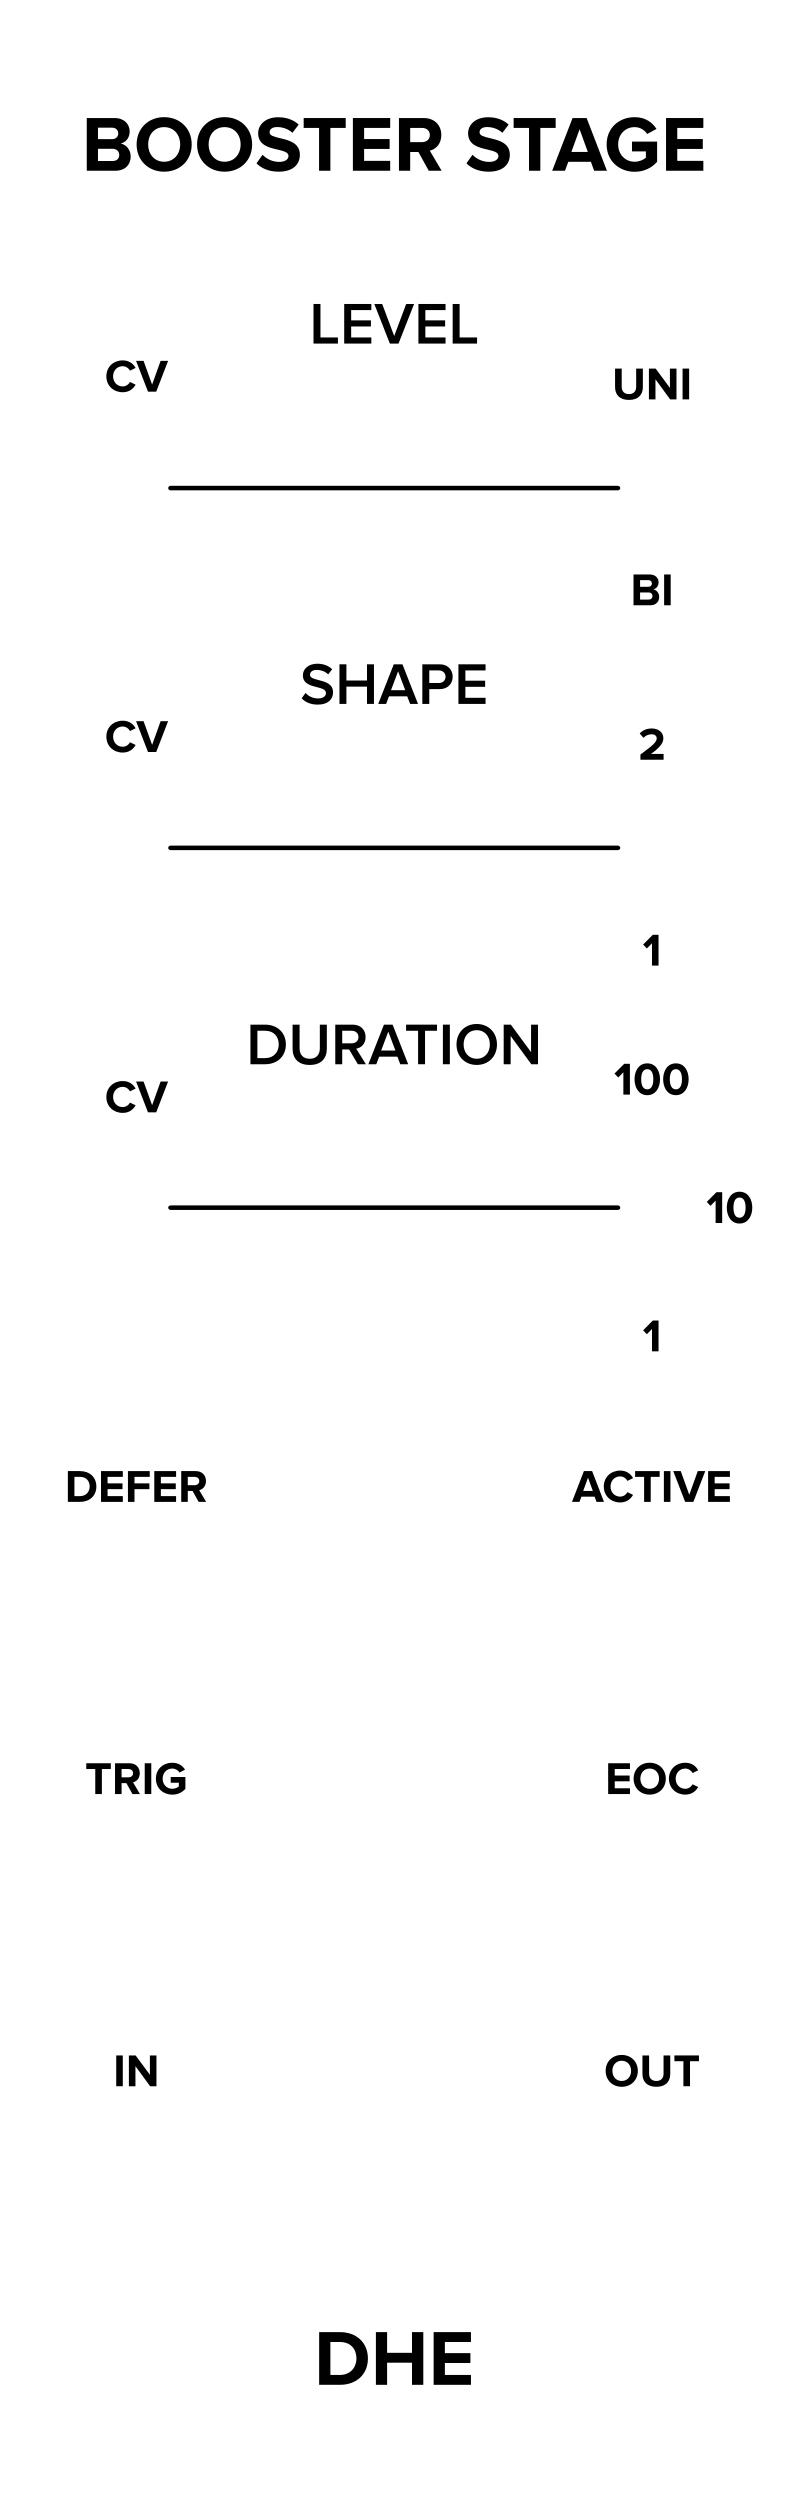
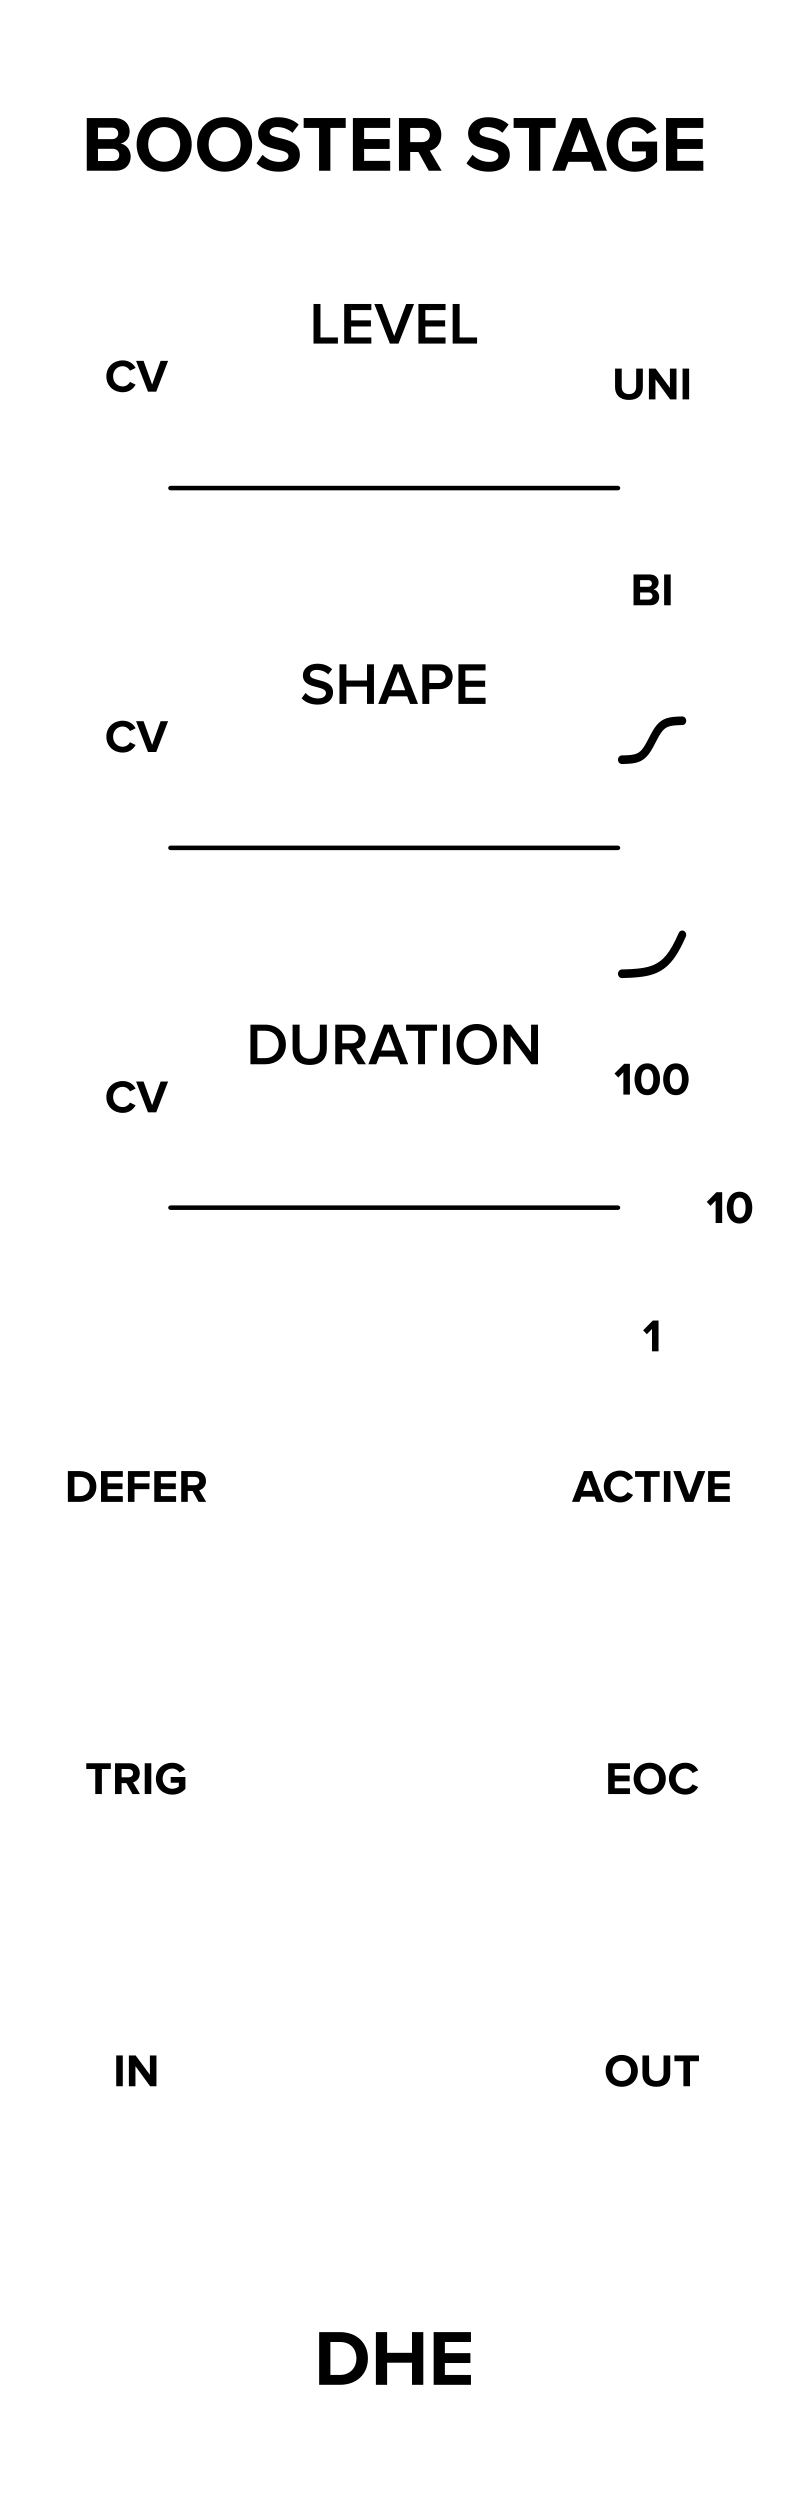
<svg xmlns="http://www.w3.org/2000/svg" width="119px" height="379px" version="1.1" xml:space="preserve" style="fill-rule:evenodd;clip-rule:evenodd;stroke-linecap:round;stroke-linejoin:round;stroke-miterlimit:8;">
  <g id="BOOSTER-STAGE" transform="matrix(0.866438,0,0,0.998498,20.7741,-741.404)">
    <g id="Background" transform="matrix(1.53281,0,0,1,-23.9764,3.61155e-05)">
      <rect x="0" y="742.52" width="90" height="380" style="fill:white;" />
    </g>
    <g id="Port-labels">
      <g transform="matrix(1.15415,0,0,1.0015,61.5874,1006.19)">
        <path id="OUT-port-label" d="M17.68,50.669C17.68,52.076 18.709,53.084 20.116,53.084C21.53,53.084 22.559,52.076 22.559,50.669C22.559,49.262 21.53,48.254 20.116,48.254C18.709,48.254 17.68,49.262 17.68,50.669ZM21.537,50.669C21.537,51.537 20.977,52.202 20.116,52.202C19.255,52.202 18.702,51.537 18.702,50.669C18.702,49.794 19.255,49.136 20.116,49.136C20.977,49.136 21.537,49.794 21.537,50.669Z" style="fill-rule:nonzero;" />
        <path d="M23.259,51.138C23.259,52.286 23.945,53.084 25.366,53.084C26.787,53.084 27.473,52.293 27.473,51.131L27.473,48.331L26.458,48.331L26.458,51.103C26.458,51.754 26.087,52.202 25.366,52.202C24.645,52.202 24.267,51.754 24.267,51.103L24.267,48.331L23.259,48.331L23.259,51.138Z" style="fill-rule:nonzero;" />
        <path d="M29.468,53L30.469,53L30.469,49.206L31.827,49.206L31.827,48.331L28.103,48.331L28.103,49.206L29.468,49.206L29.468,53Z" style="fill-rule:nonzero;" />
      </g>
      <g transform="matrix(1.15415,0,0,1.0015,-28.0023,1006.19)">
        <rect id="IN-port-label" x="21.109" y="48.331" width="0.994" height="4.669" style="fill-rule:nonzero;" />
        <path d="M26.247,53L27.206,53L27.206,48.331L26.212,48.331L26.212,51.264L24.049,48.331L23.027,48.331L23.027,53L24.021,53L24.021,49.955L26.247,53Z" style="fill-rule:nonzero;" />
      </g>
      <g transform="matrix(1.15415,0,0,1.0015,60.9549,961.827)">
        <path id="EOC-port-label" d="M18.61,53L21.914,53L21.914,52.125L19.604,52.125L19.604,51.068L21.865,51.068L21.865,50.193L19.604,50.193L19.604,49.206L21.914,49.206L21.914,48.331L18.61,48.331L18.61,53Z" style="fill-rule:nonzero;" />
        <path d="M22.467,50.669C22.467,52.076 23.496,53.084 24.903,53.084C26.317,53.084 27.346,52.076 27.346,50.669C27.346,49.262 26.317,48.254 24.903,48.254C23.496,48.254 22.467,49.262 22.467,50.669ZM26.324,50.669C26.324,51.537 25.764,52.202 24.903,52.202C24.042,52.202 23.489,51.537 23.489,50.669C23.489,49.794 24.042,49.136 24.903,49.136C25.764,49.136 26.324,49.794 26.324,50.669Z" style="fill-rule:nonzero;" />
        <path d="M30.307,53.084C31.336,53.084 31.924,52.517 32.26,51.936L31.406,51.523C31.21,51.908 30.79,52.202 30.307,52.202C29.46,52.202 28.844,51.551 28.844,50.669C28.844,49.787 29.46,49.136 30.307,49.136C30.79,49.136 31.21,49.437 31.406,49.815L32.26,49.395C31.931,48.814 31.336,48.254 30.307,48.254C28.907,48.254 27.822,49.234 27.822,50.669C27.822,52.104 28.907,53.084 30.307,53.084Z" style="fill-rule:nonzero;" />
      </g>
      <g transform="matrix(1.15415,0,0,1.0015,-32.1611,961.827)">
        <path id="TRIG-port-label" d="M21.534,53L22.535,53L22.535,49.206L23.893,49.206L23.893,48.331L20.169,48.331L20.169,49.206L21.534,49.206L21.534,53Z" style="fill-rule:nonzero;" />
        <path d="M27.169,53L28.31,53L27.26,51.222C27.764,51.103 28.282,50.662 28.282,49.836C28.282,48.968 27.687,48.331 26.714,48.331L24.53,48.331L24.53,53L25.524,53L25.524,51.341L26.252,51.341L27.169,53ZM27.267,49.836C27.267,50.228 26.966,50.466 26.567,50.466L25.524,50.466L25.524,49.206L26.567,49.206C26.966,49.206 27.267,49.444 27.267,49.836Z" style="fill-rule:nonzero;" />
        <rect x="29.031" y="48.331" width="0.994" height="4.669" style="fill-rule:nonzero;" />
        <path d="M30.725,50.669C30.725,52.139 31.845,53.091 33.21,53.091C34.057,53.091 34.722,52.741 35.198,52.209L35.198,50.417L32.972,50.417L32.972,51.285L34.204,51.285L34.204,51.845C34.015,52.02 33.623,52.202 33.21,52.202C32.363,52.202 31.747,51.551 31.747,50.669C31.747,49.787 32.363,49.136 33.21,49.136C33.707,49.136 34.106,49.416 34.316,49.745L35.142,49.297C34.792,48.744 34.183,48.254 33.21,48.254C31.845,48.254 30.725,49.192 30.725,50.669Z" style="fill-rule:nonzero;" />
      </g>
      <g transform="matrix(1.15415,0,0,1.0015,55.1943,917.469)">
        <path id="ACTIVE-port-label" d="M21.834,53L22.968,53L21.169,48.331L19.923,48.331L18.117,53L19.251,53L19.545,52.209L21.547,52.209L21.834,53ZM20.546,49.325L21.274,51.334L19.818,51.334L20.546,49.325Z" style="fill-rule:nonzero;" />
        <path d="M25.425,53.084C26.454,53.084 27.042,52.517 27.378,51.936L26.524,51.523C26.328,51.908 25.908,52.202 25.425,52.202C24.578,52.202 23.962,51.551 23.962,50.669C23.962,49.787 24.578,49.136 25.425,49.136C25.908,49.136 26.328,49.437 26.524,49.815L27.378,49.395C27.049,48.814 26.454,48.254 25.425,48.254C24.025,48.254 22.94,49.234 22.94,50.669C22.94,52.104 24.025,53.084 25.425,53.084Z" style="fill-rule:nonzero;" />
        <path d="M29.051,53L30.052,53L30.052,49.206L31.41,49.206L31.41,48.331L27.686,48.331L27.686,49.206L29.051,49.206L29.051,53Z" style="fill-rule:nonzero;" />
        <rect x="32.047" y="48.331" width="0.994" height="4.669" style="fill-rule:nonzero;" />
        <path d="M35.274,53L36.52,53L38.319,48.331L37.185,48.331L35.897,51.922L34.602,48.331L33.468,48.331L35.274,53Z" style="fill-rule:nonzero;" />
        <path d="M38.753,53L42.057,53L42.057,52.125L39.747,52.125L39.747,51.068L42.008,51.068L42.008,50.193L39.747,50.193L39.747,49.206L42.057,49.206L42.057,48.331L38.753,48.331L38.753,53Z" style="fill-rule:nonzero;" />
      </g>
      <g transform="matrix(1.15415,0,0,1.0015,-37.7961,917.469)">
        <path id="DEFER-port-label" d="M22.262,53L24.103,53C25.566,53 26.581,52.076 26.581,50.669C26.581,49.262 25.566,48.331 24.103,48.331L22.262,48.331L22.262,53ZM23.256,52.125L23.256,49.206L24.103,49.206C25.062,49.206 25.566,49.843 25.566,50.669C25.566,51.46 25.027,52.125 24.103,52.125L23.256,52.125Z" style="fill-rule:nonzero;" />
        <path d="M27.288,53L30.592,53L30.592,52.125L28.282,52.125L28.282,51.068L30.543,51.068L30.543,50.193L28.282,50.193L28.282,49.206L30.592,49.206L30.592,48.331L27.288,48.331L27.288,53Z" style="fill-rule:nonzero;" />
        <path d="M31.369,53L32.363,53L32.363,51.068L34.624,51.068L34.624,50.193L32.363,50.193L32.363,49.206L34.673,49.206L34.673,48.331L31.369,48.331L31.369,53Z" style="fill-rule:nonzero;" />
        <path d="M35.366,53L38.67,53L38.67,52.125L36.36,52.125L36.36,51.068L38.621,51.068L38.621,50.193L36.36,50.193L36.36,49.206L38.67,49.206L38.67,48.331L35.366,48.331L35.366,53Z" style="fill-rule:nonzero;" />
        <path d="M42.086,53L43.227,53L42.177,51.222C42.681,51.103 43.199,50.662 43.199,49.836C43.199,48.968 42.604,48.331 41.631,48.331L39.447,48.331L39.447,53L40.441,53L40.441,51.341L41.169,51.341L42.086,53ZM42.184,49.836C42.184,50.228 41.883,50.466 41.484,50.466L40.441,50.466L40.441,49.206L41.484,49.206C41.883,49.206 42.184,49.444 42.184,49.836Z" style="fill-rule:nonzero;" />
      </g>
    </g>
    <g id="Duration-labels">
      <g id="Duration-link" transform="matrix(1.3083,0,0,1,-33.189,850.989)">
        <path d="M29.882,74.887C47.683,74.887 71.844,74.887 89.646,74.887" style="stroke:black;stroke-width:0.69px;" />
      </g>
      <g transform="matrix(1.15415,0,0,1.0015,45.013,898.175)">
        <path id="Duration-switch-1-label" d="M39.066,49.444L40.06,49.444L40.06,44.775L39.192,44.775L37.722,46.252L38.289,46.847L39.066,46.056L39.066,49.444Z" style="fill-rule:nonzero;" />
      </g>
      <g transform="matrix(1.15415,0,0,1.0015,84.369,876.904)">
        <path id="Duration-switch-10-label" d="M14.613,51.222L15.607,51.222L15.607,46.553L14.739,46.553L13.269,48.03L13.836,48.625L14.613,47.834L14.613,51.222Z" style="fill-rule:nonzero;" />
        <path d="M16.307,48.891C16.307,50.095 16.902,51.306 18.239,51.306C19.569,51.306 20.171,50.095 20.171,48.891C20.171,47.687 19.569,46.483 18.239,46.483C16.902,46.483 16.307,47.687 16.307,48.891ZM19.156,48.891C19.156,49.752 18.904,50.424 18.239,50.424C17.567,50.424 17.315,49.752 17.315,48.891C17.315,48.03 17.567,47.365 18.239,47.365C18.904,47.365 19.156,48.03 19.156,48.891Z" style="fill-rule:nonzero;" />
      </g>
      <g transform="matrix(1.15415,0,0,1.0015,45.013,855.634)">
        <path id="Duration-switch-100-label" d="M34.726,53L35.72,53L35.72,48.331L34.852,48.331L33.382,49.808L33.949,50.403L34.726,49.612L34.726,53Z" style="fill-rule:nonzero;" />
        <path d="M36.42,50.669C36.42,51.873 37.015,53.084 38.352,53.084C39.682,53.084 40.284,51.873 40.284,50.669C40.284,49.465 39.682,48.261 38.352,48.261C37.015,48.261 36.42,49.465 36.42,50.669ZM39.269,50.669C39.269,51.53 39.017,52.202 38.352,52.202C37.68,52.202 37.428,51.53 37.428,50.669C37.428,49.808 37.68,49.143 38.352,49.143C39.017,49.143 39.269,49.808 39.269,50.669Z" style="fill-rule:nonzero;" />
        <path d="M40.76,50.669C40.76,51.873 41.355,53.084 42.692,53.084C44.022,53.084 44.624,51.873 44.624,50.669C44.624,49.465 44.022,48.261 42.692,48.261C41.355,48.261 40.76,49.465 40.76,50.669ZM43.609,50.669C43.609,51.53 43.357,52.202 42.692,52.202C42.02,52.202 41.768,51.53 41.768,50.669C41.768,49.808 42.02,49.143 42.692,49.143C43.357,49.143 43.609,49.808 43.609,50.669Z" style="fill-rule:nonzero;" />
      </g>
      <g transform="matrix(1.15415,0,0,1.0015,-0.107876,851.021)">
        <path id="DURATION-knob-label" d="M17.285,53L19.517,53C21.389,53 22.658,51.767 22.658,50.003C22.658,48.239 21.389,46.997 19.517,46.997L17.285,46.997L17.285,53ZM18.338,52.073L18.338,47.924L19.517,47.924C20.858,47.924 21.578,48.842 21.578,50.003C21.578,51.137 20.822,52.073 19.517,52.073L18.338,52.073Z" style="fill-rule:nonzero;" />
        <path d="M23.675,50.633C23.675,52.109 24.53,53.108 26.276,53.108C28.013,53.108 28.868,52.118 28.868,50.624L28.868,46.997L27.806,46.997L27.806,50.597C27.806,51.551 27.275,52.172 26.276,52.172C25.268,52.172 24.737,51.551 24.737,50.597L24.737,46.997L23.675,46.997L23.675,50.633Z" style="fill-rule:nonzero;" />
        <path d="M33.575,53L34.79,53L33.323,50.642C34.043,50.525 34.745,49.949 34.745,48.878C34.745,47.771 33.971,46.997 32.783,46.997L30.146,46.997L30.146,53L31.199,53L31.199,50.759L32.243,50.759L33.575,53ZM33.665,48.878C33.665,49.454 33.233,49.832 32.639,49.832L31.199,49.832L31.199,47.924L32.639,47.924C33.233,47.924 33.665,48.302 33.665,48.878Z" style="fill-rule:nonzero;" />
        <path d="M40.001,53L41.198,53L38.84,46.997L37.526,46.997L35.168,53L36.365,53L36.806,51.848L39.56,51.848L40.001,53ZM38.183,48.059L39.263,50.921L37.103,50.921L38.183,48.059Z" style="fill-rule:nonzero;" />
        <path d="M42.701,53L43.754,53L43.754,47.924L45.572,47.924L45.572,46.997L40.883,46.997L40.883,47.924L42.701,47.924L42.701,53Z" style="fill-rule:nonzero;" />
        <rect x="46.463" y="46.997" width="1.053" height="6.003" style="fill-rule:nonzero;" />
        <path d="M48.524,50.003C48.524,51.794 49.793,53.108 51.593,53.108C53.393,53.108 54.662,51.794 54.662,50.003C54.662,48.212 53.393,46.898 51.593,46.898C49.793,46.898 48.524,48.212 48.524,50.003ZM53.582,50.003C53.582,51.236 52.799,52.172 51.593,52.172C50.378,52.172 49.604,51.236 49.604,50.003C49.604,48.761 50.378,47.834 51.593,47.834C52.799,47.834 53.582,48.761 53.582,50.003Z" style="fill-rule:nonzero;" />
        <path d="M59.864,53L60.881,53L60.881,46.997L59.828,46.997L59.828,51.164L56.759,46.997L55.679,46.997L55.679,53L56.732,53L56.732,48.716L59.864,53Z" style="fill-rule:nonzero;" />
      </g>
      <g transform="matrix(1.15415,0,0,1.0015,-45.2288,858.325)">
        <path id="Duration-CV-label" d="M37.022,53.084C38.051,53.084 38.639,52.517 38.975,51.936L38.121,51.523C37.925,51.908 37.505,52.202 37.022,52.202C36.175,52.202 35.559,51.551 35.559,50.669C35.559,49.787 36.175,49.136 37.022,49.136C37.505,49.136 37.925,49.437 38.121,49.815L38.975,49.395C38.646,48.814 38.051,48.254 37.022,48.254C35.622,48.254 34.537,49.234 34.537,50.669C34.537,52.104 35.622,53.084 37.022,53.084Z" style="fill-rule:nonzero;" />
        <path d="M40.851,53L42.097,53L43.896,48.331L42.762,48.331L41.474,51.922L40.179,48.331L39.045,48.331L40.851,53Z" style="fill-rule:nonzero;" />
      </g>
    </g>
    <g id="Shape-labels">
      <g id="Shape-link" transform="matrix(1.3083,0,0,1,-33.189,796.363)">
        <path d="M29.882,74.887C47.683,74.887 71.844,74.887 89.646,74.887" style="stroke:black;stroke-width:0.69px;" />
      </g>
-       <g transform="matrix(1.15415,0,0,1.0015,45.013,839.608)">
-         <path id="Shape-switch-1-label" d="M39.066,49.444L40.06,49.444L40.06,44.775L39.192,44.775L37.722,46.252L38.289,46.847L39.066,46.056L39.066,49.444Z" style="fill-rule:nonzero;" />
+       <g id="J-CURVE" transform="matrix(0.0226683,0,0,0.0215455,87.1536,888.74)">
+         <path d="M-102.125,75.403L-54.213,73.85L-28.08,72.814L-1.946,71.001L24.188,68.929L50.321,66.081L76.455,62.196L102.589,57.017L128.722,50.024L154.856,40.961L180.989,28.789L207.123,13.251C211.623,10.951 228.957,-3.89 233.257,-6.69C237.757,-9.69 255.09,-28.569 259.39,-32.069C263.89,-35.869 281.224,-59.363 285.524,-63.663C290.024,-68.363 307.358,-96.949 311.658,-102.249C316.158,-107.749 333.491,-141.469 337.791,-147.569L363.925,-199.103" style="fill:none;stroke:black;stroke-width:60.68px;stroke-miterlimit:4;" />
      </g>
-       <g transform="matrix(1.15415,0,0,1.0015,45.013,804.785)">
-         <path id="Shape-switch-2-label" d="M37.312,53L40.826,53L40.826,52.125L38.922,52.125C40.133,51.243 40.791,50.55 40.791,49.752C40.791,48.821 40,48.261 39.006,48.261C38.355,48.261 37.662,48.499 37.207,49.024L37.774,49.682C38.089,49.353 38.495,49.143 39.027,49.143C39.412,49.143 39.783,49.346 39.783,49.752C39.783,50.326 39.223,50.809 37.312,52.216L37.312,53Z" style="fill-rule:nonzero;" />
+       <g id="SIGMOID" transform="matrix(0.0200924,0,0,0.0190972,87.4908,856.089)">
+         <path d="M-132,93L-107.8,92.4L-94.6,92L-81.4,91.3L-68.2,90.5L-55,89.4L-41.8,87.9L-28.6,85.9L-15.4,83.2L-2.2,79.7L11,75L24.2,69C28.7,66.7 33.1,64.1 37.4,61.3C41.9,58.3 46.3,55 50.6,51.5C55.1,47.7 59.5,43.6 63.8,39.3C68.3,34.6 72.7,29.7 77,24.4C81.5,18.9 85.9,13 90.2,6.9L103.4,-13L116.6,-34.9L129.8,-58L138.6,-73.5L151.8,-96.3L165,-117.6L178.2,-136.8C182.5,-142.6 186.9,-148.2 191.4,-153.4C195.7,-158.4 200.1,-163 204.6,-167.4C208.9,-171.5 213.3,-175.3 217.8,-178.7C222.1,-182.1 226.5,-185.1 231,-187.8C235.3,-190.5 239.8,-192.8 244.2,-195L257.4,-200.5L270.6,-204.7L283.8,-207.9L297,-210.3L310.2,-212.2L323.4,-213.5L336.6,-214.6L349.8,-215.3L363,-215.9L374,-216.2L393.8,-216.7" style="fill:none;stroke:black;stroke-width:68.46px;stroke-linejoin:miter;stroke-miterlimit:4;" />
      </g>
      <g transform="matrix(1.15415,0,0,1.0015,-0.107876,796.313)">
        <path id="SHAPE-knob-label" d="M25.048,52.154C25.579,52.721 26.38,53.108 27.487,53.108C29.107,53.108 29.809,52.253 29.809,51.254C29.809,49.949 28.63,49.643 27.64,49.391C26.929,49.211 26.317,49.058 26.317,48.59C26.317,48.14 26.713,47.843 27.334,47.843C27.964,47.843 28.603,48.059 29.071,48.527L29.674,47.744C29.116,47.204 28.36,46.907 27.424,46.907C26.11,46.907 25.237,47.672 25.237,48.662C25.237,49.931 26.389,50.219 27.37,50.462C28.099,50.651 28.738,50.813 28.738,51.353C28.738,51.749 28.396,52.172 27.532,52.172C26.695,52.172 26.047,51.785 25.633,51.344L25.048,52.154Z" style="fill-rule:nonzero;" />
        <path d="M34.957,53L36.01,53L36.01,46.997L34.957,46.997L34.957,49.454L31.834,49.454L31.834,46.997L30.781,46.997L30.781,53L31.834,53L31.834,50.381L34.957,50.381L34.957,53Z" style="fill-rule:nonzero;" />
        <path d="M41.491,53L42.688,53L40.33,46.997L39.016,46.997L36.658,53L37.855,53L38.296,51.848L41.05,51.848L41.491,53ZM39.673,48.059L40.753,50.921L38.593,50.921L39.673,48.059Z" style="fill-rule:nonzero;" />
        <path d="M43.345,53L44.398,53L44.398,50.759L45.982,50.759C47.233,50.759 47.944,49.895 47.944,48.878C47.944,47.861 47.242,46.997 45.982,46.997L43.345,46.997L43.345,53ZM46.864,48.878C46.864,49.454 46.432,49.832 45.838,49.832L44.398,49.832L44.398,47.924L45.838,47.924C46.432,47.924 46.864,48.302 46.864,48.878Z" style="fill-rule:nonzero;" />
        <path d="M48.817,53L52.93,53L52.93,52.073L49.87,52.073L49.87,50.408L52.867,50.408L52.867,49.481L49.87,49.481L49.87,47.924L52.93,47.924L52.93,46.997L48.817,46.997L48.817,53Z" style="fill-rule:nonzero;" />
      </g>
      <g transform="matrix(1.15415,0,0,1.0015,-45.2288,803.617)">
        <path id="Shape-CV-label" d="M37.022,53.084C38.051,53.084 38.639,52.517 38.975,51.936L38.121,51.523C37.925,51.908 37.505,52.202 37.022,52.202C36.175,52.202 35.559,51.551 35.559,50.669C35.559,49.787 36.175,49.136 37.022,49.136C37.505,49.136 37.925,49.437 38.121,49.815L38.975,49.395C38.646,48.814 38.051,48.254 37.022,48.254C35.622,48.254 34.537,49.234 34.537,50.669C34.537,52.104 35.622,53.084 37.022,53.084Z" style="fill-rule:nonzero;" />
        <path d="M40.851,53L42.097,53L43.896,48.331L42.762,48.331L41.474,51.922L40.179,48.331L39.045,48.331L40.851,53Z" style="fill-rule:nonzero;" />
      </g>
    </g>
    <g id="Level-labels" transform="matrix(1,0,0,1,-59.7638,0)">
      <g id="level-link" transform="matrix(1.3083,0,0,1,26.5748,741.737)">
        <path d="M29.882,74.887C47.683,74.887 71.844,74.887 89.646,74.887" style="stroke:black;stroke-width:0.69px;" />
      </g>
      <g transform="matrix(1.15415,0,0,1.0015,104.777,784.899)">
        <path id="Level-switch-BI-label" d="M36.266,49.444L38.8,49.444C39.689,49.444 40.158,48.884 40.158,48.184C40.158,47.596 39.759,47.113 39.262,47.036C39.703,46.945 40.067,46.553 40.067,45.965C40.067,45.342 39.612,44.775 38.723,44.775L36.266,44.775L36.266,49.444ZM37.26,46.644L37.26,45.629L38.506,45.629C38.842,45.629 39.052,45.846 39.052,46.14C39.052,46.434 38.842,46.644 38.506,46.644L37.26,46.644ZM37.26,48.583L37.26,47.498L38.541,47.498C38.933,47.498 39.143,47.75 39.143,48.044C39.143,48.38 38.919,48.583 38.541,48.583L37.26,48.583Z" style="fill-rule:nonzero;" />
        <rect x="40.907" y="44.775" width="0.994" height="4.669" style="fill-rule:nonzero;" />
      </g>
      <g transform="matrix(1.15415,0,0,1.0015,104.777,750.077)">
        <path id="Level-switch-UNI-label" d="M33.469,51.138C33.469,52.286 34.155,53.084 35.576,53.084C36.997,53.084 37.683,52.293 37.683,51.131L37.683,48.331L36.668,48.331L36.668,51.103C36.668,51.754 36.297,52.202 35.576,52.202C34.855,52.202 34.477,51.754 34.477,51.103L34.477,48.331L33.469,48.331L33.469,51.138Z" style="fill-rule:nonzero;" />
        <path d="M41.82,53L42.779,53L42.779,48.331L41.785,48.331L41.785,51.264L39.622,48.331L38.6,48.331L38.6,53L39.594,53L39.594,49.955L41.82,53Z" style="fill-rule:nonzero;" />
        <rect x="43.703" y="48.331" width="0.994" height="4.669" style="fill-rule:nonzero;" />
      </g>
      <g transform="matrix(1.15415,0,0,1.0015,14.535,748.909)">
        <path id="Level-CV-label" d="M37.022,53.084C38.051,53.084 38.639,52.517 38.975,51.936L38.121,51.523C37.925,51.908 37.505,52.202 37.022,52.202C36.175,52.202 35.559,51.551 35.559,50.669C35.559,49.787 36.175,49.136 37.022,49.136C37.505,49.136 37.925,49.437 38.121,49.815L38.975,49.395C38.646,48.814 38.051,48.254 37.022,48.254C35.622,48.254 34.537,49.234 34.537,50.669C34.537,52.104 35.622,53.084 37.022,53.084Z" style="fill-rule:nonzero;" />
        <path d="M40.851,53L42.097,53L43.896,48.331L42.762,48.331L41.474,51.922L40.179,48.331L39.045,48.331L40.851,53Z" style="fill-rule:nonzero;" />
      </g>
      <g transform="matrix(1.15415,0,0,1.0015,59.6559,741.604)">
        <path id="LEVEL-knob-label" d="M26.848,53L30.547,53L30.547,52.073L27.901,52.073L27.901,46.997L26.848,46.997L26.848,53Z" style="fill-rule:nonzero;" />
        <path d="M31.501,53L35.614,53L35.614,52.073L32.554,52.073L32.554,50.408L35.551,50.408L35.551,49.481L32.554,49.481L32.554,47.924L35.614,47.924L35.614,46.997L31.501,46.997L31.501,53Z" style="fill-rule:nonzero;" />
        <path d="M38.422,53L39.736,53L42.094,46.997L40.897,46.997L39.079,51.857L37.261,46.997L36.064,46.997L38.422,53Z" style="fill-rule:nonzero;" />
        <path d="M42.751,53L46.864,53L46.864,52.073L43.804,52.073L43.804,50.408L46.801,50.408L46.801,49.481L43.804,49.481L43.804,47.924L46.864,47.924L46.864,46.997L42.751,46.997L42.751,53Z" style="fill-rule:nonzero;" />
        <path d="M47.944,53L51.643,53L51.643,52.073L48.997,52.073L48.997,46.997L47.944,46.997L47.944,53Z" style="fill-rule:nonzero;" />
      </g>
    </g>
    <g id="TITLES">
      <g transform="matrix(1.15415,0,0,1.0015,6.16647,1059.43)">
        <path id="AUTHOR-NAME" d="M22.267,45.104L25.417,45.104C27.921,45.104 29.658,43.523 29.658,41.115C29.658,38.708 27.921,37.114 25.417,37.114L22.267,37.114L22.267,45.104ZM23.968,43.607L23.968,38.612L25.417,38.612C27.058,38.612 27.921,39.702 27.921,41.115C27.921,42.469 26.998,43.607 25.417,43.607L23.968,43.607Z" style="fill-rule:nonzero;" />
        <path d="M36.342,45.104L38.055,45.104L38.055,37.114L36.342,37.114L36.342,40.253L32.569,40.253L32.569,37.114L30.868,37.114L30.868,45.104L32.569,45.104L32.569,41.75L36.342,41.75L36.342,45.104Z" style="fill-rule:nonzero;" />
        <path d="M39.624,45.104L45.279,45.104L45.279,43.607L41.326,43.607L41.326,41.798L45.195,41.798L45.195,40.301L41.326,40.301L41.326,38.612L45.279,38.612L45.279,37.114L39.624,37.114L39.624,45.104Z" style="fill-rule:nonzero;" />
      </g>
      <g transform="matrix(1.15415,0,0,1.0015,-33.8314,728.231)">
        <path id="PLUGIN-NAME" d="M21.692,40.151L26.028,40.151C27.549,40.151 28.352,39.193 28.352,37.995C28.352,36.989 27.669,36.162 26.819,36.03C27.573,35.875 28.196,35.204 28.196,34.198C28.196,33.132 27.418,32.161 25.896,32.161L21.692,32.161L21.692,40.151ZM23.393,35.36L23.393,33.623L25.525,33.623C26.1,33.623 26.459,33.994 26.459,34.497C26.459,35 26.1,35.36 25.525,35.36L23.393,35.36ZM23.393,38.678L23.393,36.821L25.585,36.821C26.256,36.821 26.615,37.252 26.615,37.755C26.615,38.33 26.232,38.678 25.585,38.678L23.393,38.678Z" style="fill-rule:nonzero;" />
        <path d="M29.25,36.162C29.25,38.57 31.011,40.295 33.419,40.295C35.839,40.295 37.6,38.57 37.6,36.162C37.6,33.754 35.839,32.029 33.419,32.029C31.011,32.029 29.25,33.754 29.25,36.162ZM35.851,36.162C35.851,37.648 34.893,38.786 33.419,38.786C31.946,38.786 30.999,37.648 30.999,36.162C30.999,34.665 31.946,33.539 33.419,33.539C34.893,33.539 35.851,34.665 35.851,36.162Z" style="fill-rule:nonzero;" />
        <path d="M38.415,36.162C38.415,38.57 40.175,40.295 42.583,40.295C45.003,40.295 46.764,38.57 46.764,36.162C46.764,33.754 45.003,32.029 42.583,32.029C40.175,32.029 38.415,33.754 38.415,36.162ZM45.015,36.162C45.015,37.648 44.057,38.786 42.583,38.786C41.11,38.786 40.164,37.648 40.164,36.162C40.164,34.665 41.11,33.539 42.583,33.539C44.057,33.539 45.015,34.665 45.015,36.162Z" style="fill-rule:nonzero;" />
        <path d="M47.423,39.025C48.166,39.78 49.268,40.295 50.801,40.295C52.957,40.295 53.999,39.193 53.999,37.732C53.999,35.923 52.322,35.527 51.005,35.216C50.142,35.012 49.411,34.845 49.411,34.329C49.411,33.85 49.819,33.527 50.549,33.527C51.364,33.527 52.227,33.802 52.873,34.401L53.82,33.155C53.029,32.425 51.975,32.041 50.705,32.041C48.824,32.041 47.674,33.144 47.674,34.473C47.674,36.294 49.352,36.653 50.657,36.953C51.532,37.169 52.274,37.336 52.274,37.923C52.274,38.378 51.819,38.81 50.885,38.81C49.783,38.81 48.908,38.319 48.345,37.732L47.423,39.025Z" style="fill-rule:nonzero;" />
        <path d="M56.91,40.151L58.623,40.151L58.623,33.659L60.947,33.659L60.947,32.161L54.574,32.161L54.574,33.659L56.91,33.659L56.91,40.151Z" style="fill-rule:nonzero;" />
        <path d="M62.037,40.151L67.692,40.151L67.692,38.654L63.739,38.654L63.739,36.845L67.608,36.845L67.608,35.348L63.739,35.348L63.739,33.659L67.692,33.659L67.692,32.161L62.037,32.161L62.037,40.151Z" style="fill-rule:nonzero;" />
        <path d="M73.537,40.151L75.49,40.151L73.693,37.109C74.556,36.905 75.442,36.15 75.442,34.737C75.442,33.251 74.424,32.161 72.759,32.161L69.021,32.161L69.021,40.151L70.722,40.151L70.722,37.312L71.968,37.312L73.537,40.151ZM73.705,34.737C73.705,35.408 73.19,35.815 72.507,35.815L70.722,35.815L70.722,33.659L72.507,33.659C73.19,33.659 73.705,34.066 73.705,34.737Z" style="fill-rule:nonzero;" />
        <path d="M79.252,39.025C79.994,39.78 81.096,40.295 82.63,40.295C84.786,40.295 85.828,39.193 85.828,37.732C85.828,35.923 84.151,35.527 82.833,35.216C81.971,35.012 81.24,34.845 81.24,34.329C81.24,33.85 81.647,33.527 82.378,33.527C83.193,33.527 84.055,33.802 84.702,34.401L85.648,33.155C84.858,32.425 83.804,32.041 82.534,32.041C80.653,32.041 79.503,33.144 79.503,34.473C79.503,36.294 81.18,36.653 82.486,36.953C83.36,37.169 84.103,37.336 84.103,37.923C84.103,38.378 83.648,38.81 82.714,38.81C81.611,38.81 80.737,38.319 80.174,37.732L79.252,39.025Z" style="fill-rule:nonzero;" />
        <path d="M88.739,40.151L90.452,40.151L90.452,33.659L92.776,33.659L92.776,32.161L86.403,32.161L86.403,33.659L88.739,33.659L88.739,40.151Z" style="fill-rule:nonzero;" />
        <path d="M98.61,40.151L100.55,40.151L97.472,32.161L95.34,32.161L92.249,40.151L94.19,40.151L94.693,38.798L98.119,38.798L98.61,40.151ZM96.406,33.862L97.652,37.3L95.16,37.3L96.406,33.862Z" style="fill-rule:nonzero;" />
        <path d="M100.503,36.162C100.503,38.678 102.419,40.307 104.755,40.307C106.205,40.307 107.343,39.708 108.157,38.798L108.157,35.731L104.348,35.731L104.348,37.216L106.456,37.216L106.456,38.175C106.133,38.474 105.462,38.786 104.755,38.786C103.306,38.786 102.252,37.672 102.252,36.162C102.252,34.653 103.306,33.539 104.755,33.539C105.606,33.539 106.289,34.018 106.648,34.581L108.061,33.814C107.462,32.868 106.42,32.029 104.755,32.029C102.419,32.029 100.503,33.635 100.503,36.162Z" style="fill-rule:nonzero;" />
        <path d="M109.511,40.151L115.165,40.151L115.165,38.654L111.212,38.654L111.212,36.845L115.081,36.845L115.081,35.348L111.212,35.348L111.212,33.659L115.165,33.659L115.165,32.161L109.511,32.161L109.511,40.151Z" style="fill-rule:nonzero;" />
      </g>
    </g>
  </g>
</svg>
